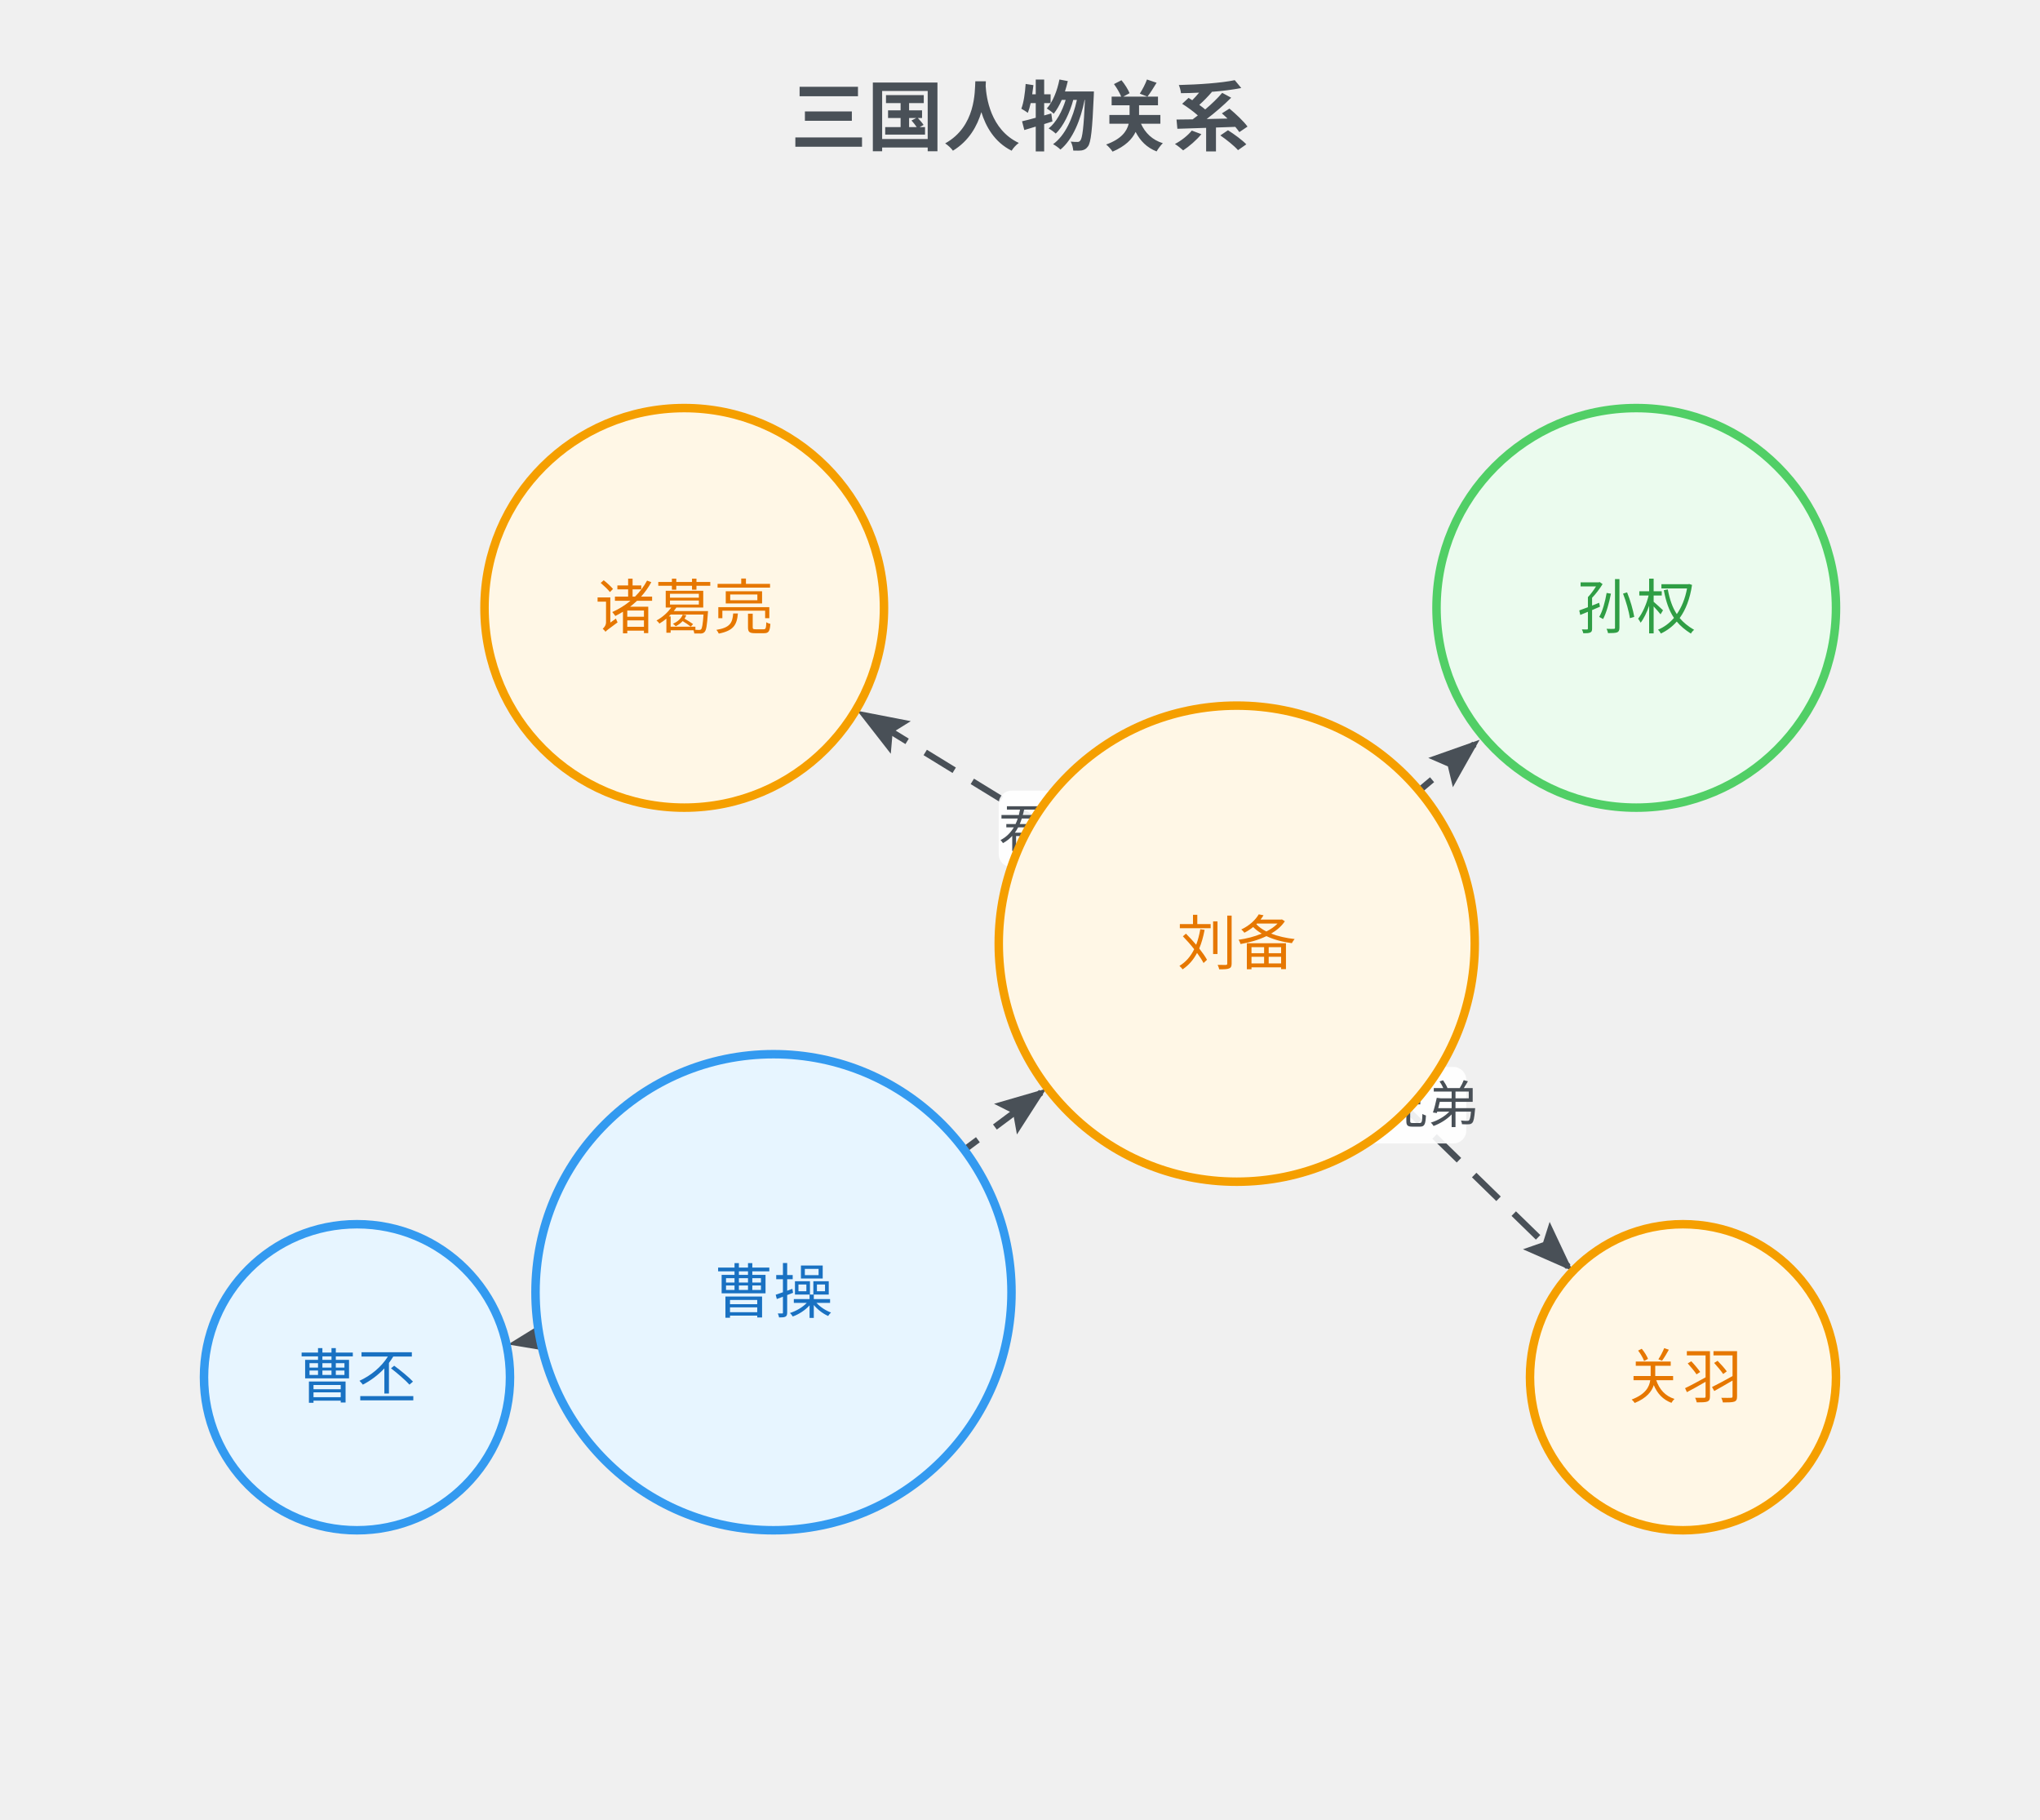
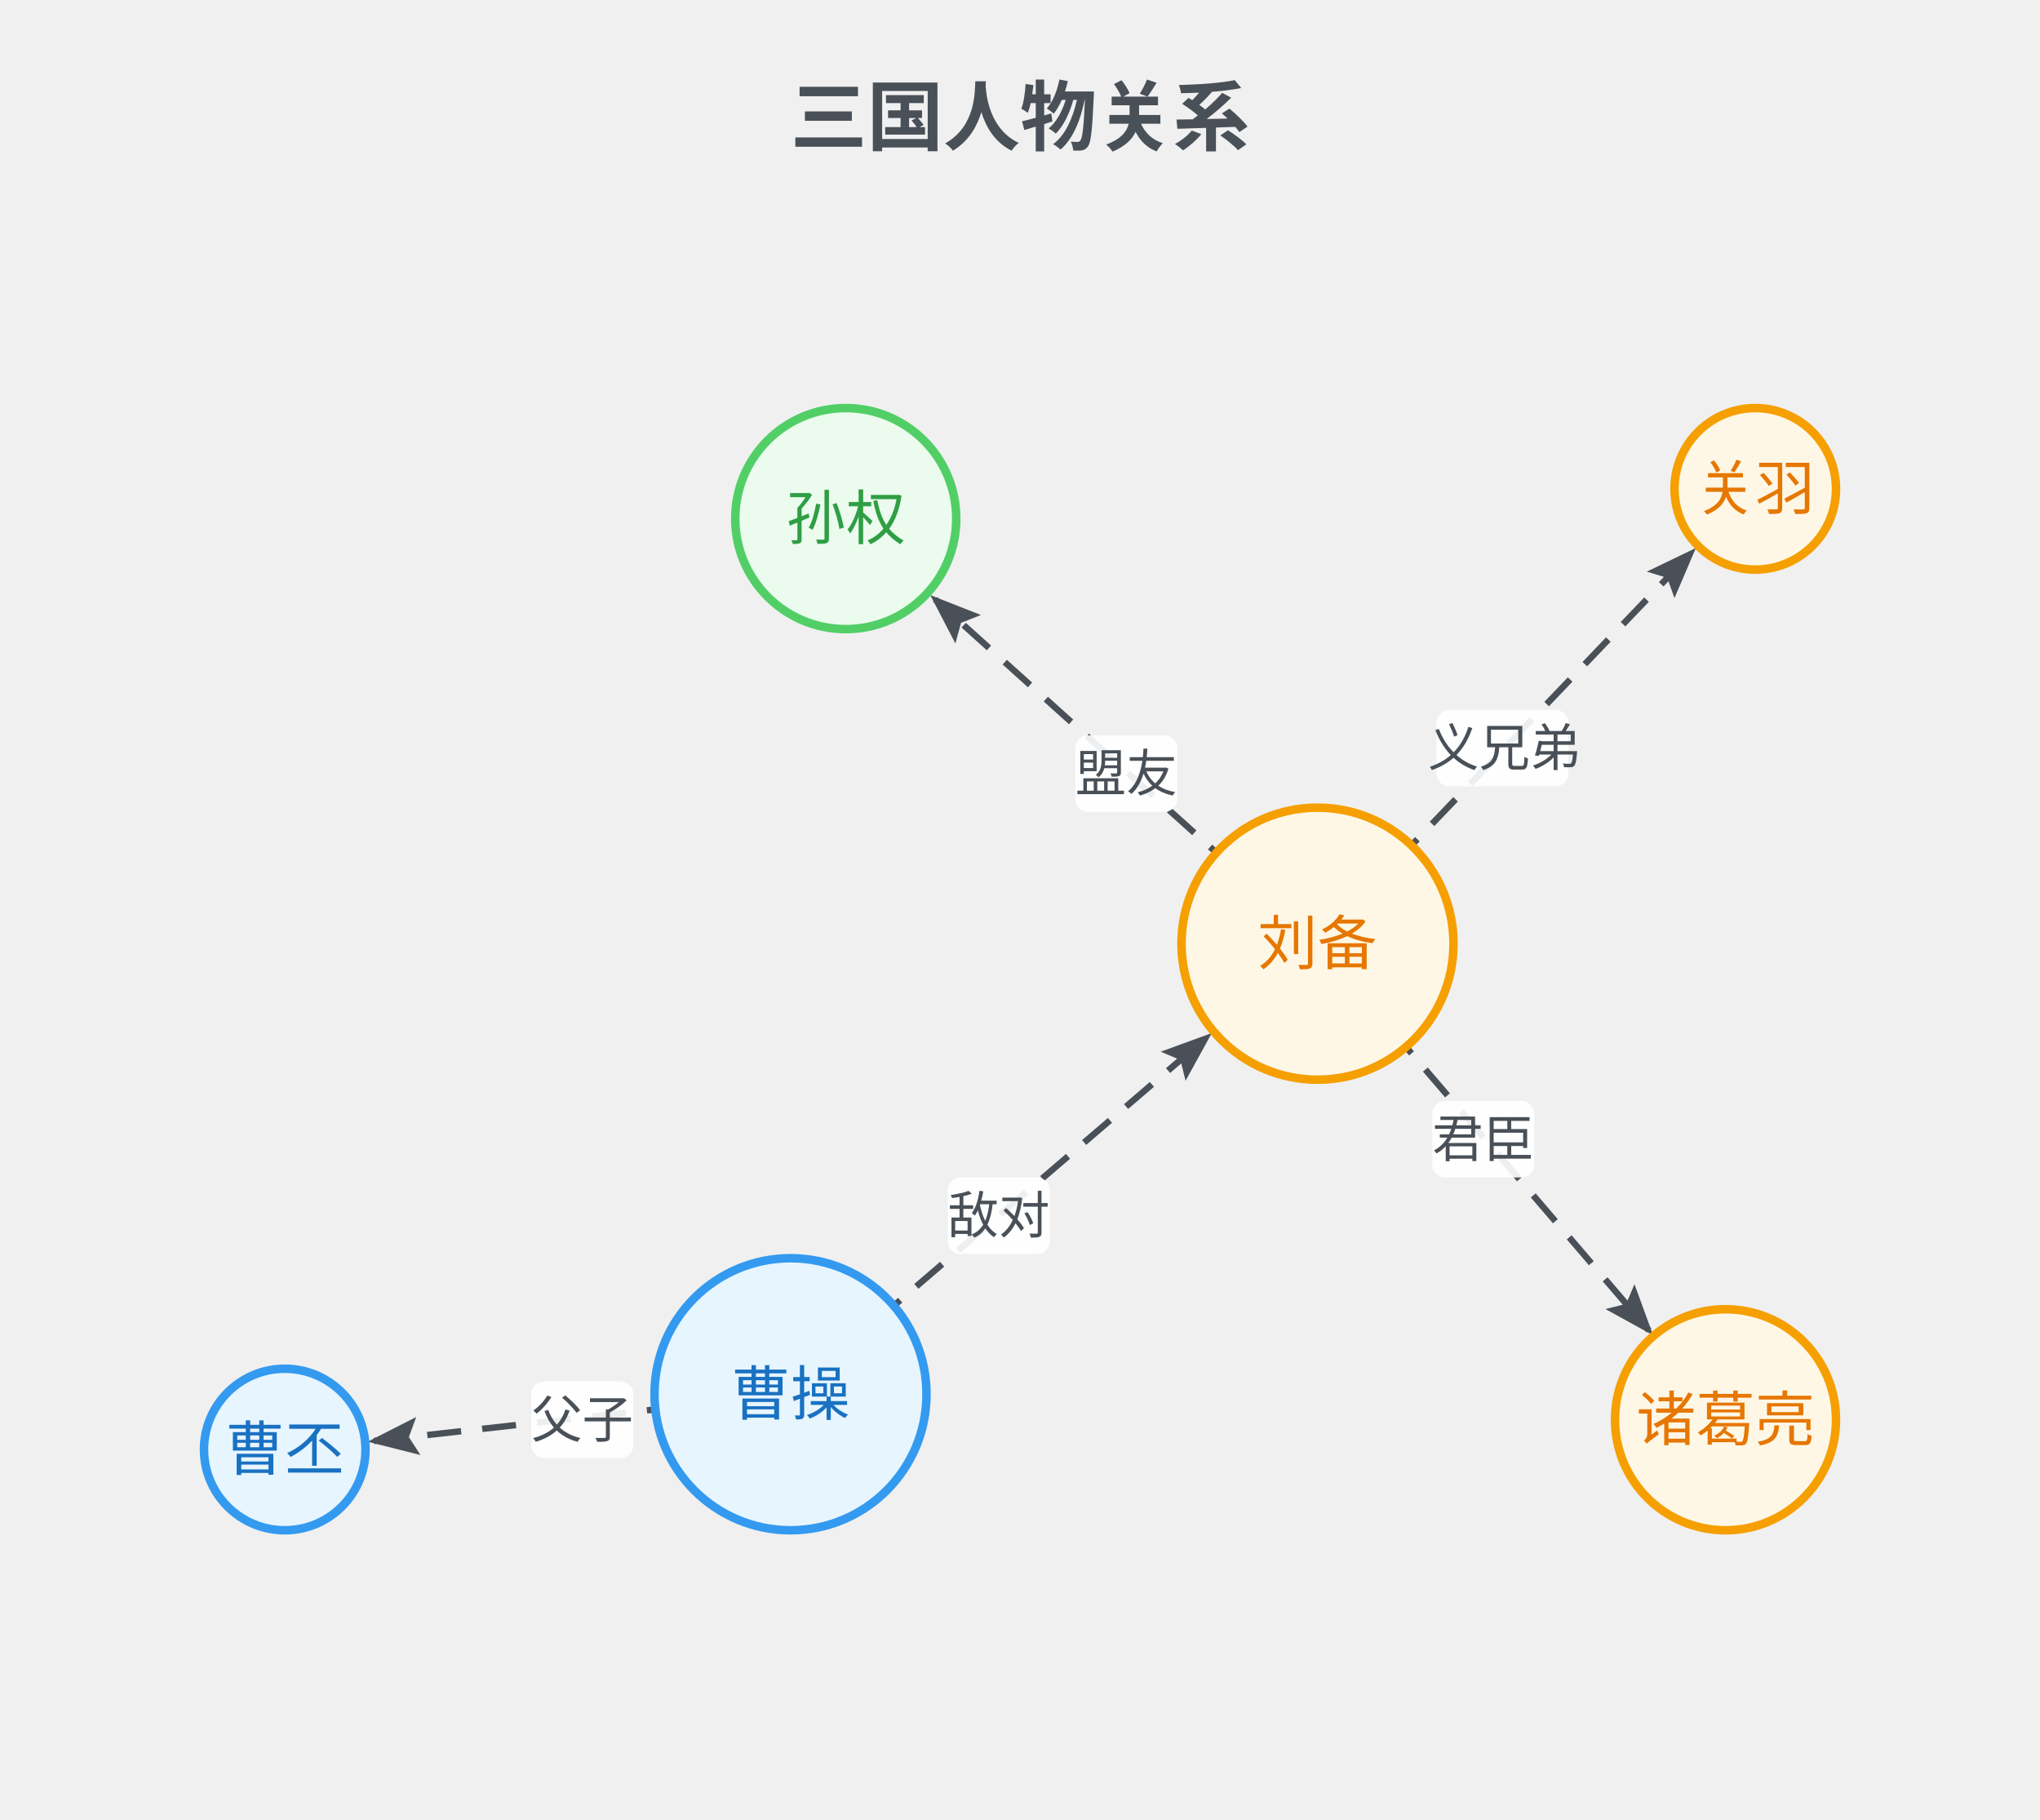
<svg xmlns="http://www.w3.org/2000/svg" width="480" height="428" viewBox="0 0 480 428">
  <text x="240" y="34" text-anchor="middle" font-family="Inter, system-ui, -apple-system, sans-serif" font-size="18" font-weight="700" fill="#495057">三国人物关系</text>
  <g class="network-diagram" transform="translate(0,48)">
    <defs>
      <marker id="net-1-arr" markerWidth="8" markerHeight="6" refX="7" refY="3" orient="auto" markerUnits="strokeWidth">
        <polygon points="0 0, 8 3, 0 6, 1.5 3" fill="#495057" />
      </marker>
      <style>.net-1-edge{stroke-dasharray:8 5;animation:net-1-dash 1.2s linear infinite;}@keyframes net-1-dash{to{stroke-dashoffset:-26;}}</style>
    </defs>
-     <line x1="182" y1="256" x2="121" y2="268" stroke="#495057" stroke-width="1.5" marker-end="url(#net-1-arr)" class="net-1-edge" />
-     <rect x="140" y="253" width="24" height="18" fill="white" rx="3" opacity="0.9" />
-     <text x="152" y="262" text-anchor="middle" dominant-baseline="middle" font-family="Inter, system-ui, -apple-system, sans-serif" font-size="12" fill="#495057">父子</text>
-     <line x1="291" y1="174" x2="203" y2="120" stroke="#495057" stroke-width="1.5" marker-end="url(#net-1-arr)" class="net-1-edge" />
-     <rect x="235" y="138" width="24" height="18" fill="white" rx="3" opacity="0.9" />
-     <text x="247" y="147" text-anchor="middle" dominant-baseline="middle" font-family="Inter, system-ui, -apple-system, sans-serif" font-size="12" fill="#495057">君臣</text>
-     <line x1="291" y1="174" x2="369" y2="250" stroke="#495057" stroke-width="1.5" marker-end="url(#net-1-arr)" class="net-1-edge" />
-     <rect x="314" y="203" width="31" height="18" fill="white" rx="3" opacity="0.9" />
-     <text x="330" y="212" text-anchor="middle" dominant-baseline="middle" font-family="Inter, system-ui, -apple-system, sans-serif" font-size="12" fill="#495057">义兄弟</text>
-     <line x1="182" y1="256" x2="245" y2="209" stroke="#495057" stroke-width="1.5" marker-end="url(#net-1-arr)" class="net-1-edge" />
-     <rect x="202" y="224" width="24" height="18" fill="white" rx="3" opacity="0.9" />
-     <text x="214" y="233" text-anchor="middle" dominant-baseline="middle" font-family="Inter, system-ui, -apple-system, sans-serif" font-size="12" fill="#495057">敌对</text>
-     <line x1="291" y1="174" x2="347" y2="127" stroke="#495057" stroke-width="1.5" marker-end="url(#net-1-arr)" class="net-1-edge" />
-     <rect x="307" y="142" width="24" height="18" fill="white" rx="3" opacity="0.9" />
-     <text x="319" y="151" text-anchor="middle" dominant-baseline="middle" font-family="Inter, system-ui, -apple-system, sans-serif" font-size="12" fill="#495057">盟友</text>
-     <circle cx="182" cy="256" r="56" fill="#e7f5ff" stroke="#339af0" stroke-width="2" />
-     <text x="182" y="256" text-anchor="middle" dominant-baseline="middle" font-family="Inter, system-ui, -apple-system, sans-serif" font-size="14" fill="#1971c2">曹操</text>
-     <circle cx="84" cy="276" r="36" fill="#e7f5ff" stroke="#339af0" stroke-width="2" />
-     <text x="84" y="276" text-anchor="middle" dominant-baseline="middle" font-family="Inter, system-ui, -apple-system, sans-serif" font-size="14" fill="#1971c2">曹丕</text>
-     <circle cx="291" cy="174" r="56" fill="#fff7e6" stroke="#f59f00" stroke-width="2" />
-     <text x="291" y="174" text-anchor="middle" dominant-baseline="middle" font-family="Inter, system-ui, -apple-system, sans-serif" font-size="14" fill="#e67700">刘备</text>
-     <circle cx="161" cy="95" r="47" fill="#fff7e6" stroke="#f59f00" stroke-width="2" />
-     <text x="161" y="95" text-anchor="middle" dominant-baseline="middle" font-family="Inter, system-ui, -apple-system, sans-serif" font-size="14" fill="#e67700">诸葛亮</text>
-     <circle cx="396" cy="276" r="36" fill="#fff7e6" stroke="#f59f00" stroke-width="2" />
-     <text x="396" y="276" text-anchor="middle" dominant-baseline="middle" font-family="Inter, system-ui, -apple-system, sans-serif" font-size="14" fill="#e67700">关羽</text>
-     <circle cx="385" cy="95" r="47" fill="#ebfbee" stroke="#51cf66" stroke-width="2" />
-     <text x="385" y="95" text-anchor="middle" dominant-baseline="middle" font-family="Inter, system-ui, -apple-system, sans-serif" font-size="14" fill="#2f9e44">孙权</text>
+     <line x1="186" y1="280" x2="88" y2="291" stroke="#495057" stroke-width="1.5" marker-end="url(#net-1-arr)" class="net-1-edge" />
+     <rect x="125" y="277" width="24" height="18" fill="white" rx="3" opacity="0.9" />
+     <text x="137" y="286" text-anchor="middle" dominant-baseline="middle" font-family="Inter, system-ui, -apple-system, sans-serif" font-size="12" fill="#495057">父子</text>
+     <line x1="310" y1="174" x2="388" y2="265" stroke="#495057" stroke-width="1.5" marker-end="url(#net-1-arr)" class="net-1-edge" />
+     <rect x="337" y="211" width="24" height="18" fill="white" rx="3" opacity="0.9" />
+     <text x="349" y="220" text-anchor="middle" dominant-baseline="middle" font-family="Inter, system-ui, -apple-system, sans-serif" font-size="12" fill="#495057">君臣</text>
+     <line x1="310" y1="174" x2="398" y2="82" stroke="#495057" stroke-width="1.5" marker-end="url(#net-1-arr)" class="net-1-edge" />
+     <rect x="338" y="119" width="31" height="18" fill="white" rx="3" opacity="0.9" />
+     <text x="354" y="128" text-anchor="middle" dominant-baseline="middle" font-family="Inter, system-ui, -apple-system, sans-serif" font-size="12" fill="#495057">义兄弟</text>
+     <line x1="186" y1="280" x2="284" y2="196" stroke="#495057" stroke-width="1.5" marker-end="url(#net-1-arr)" class="net-1-edge" />
+     <rect x="223" y="229" width="24" height="18" fill="white" rx="3" opacity="0.9" />
+     <text x="235" y="238" text-anchor="middle" dominant-baseline="middle" font-family="Inter, system-ui, -apple-system, sans-serif" font-size="12" fill="#495057">敌对</text>
+     <line x1="310" y1="174" x2="220" y2="93" stroke="#495057" stroke-width="1.5" marker-end="url(#net-1-arr)" class="net-1-edge" />
+     <rect x="253" y="125" width="24" height="18" fill="white" rx="3" opacity="0.9" />
+     <text x="265" y="134" text-anchor="middle" dominant-baseline="middle" font-family="Inter, system-ui, -apple-system, sans-serif" font-size="12" fill="#495057">盟友</text>
+     <circle cx="186" cy="280" r="32" fill="#e7f5ff" stroke="#339af0" stroke-width="2" />
+     <text x="186" y="280" text-anchor="middle" dominant-baseline="middle" font-family="Inter, system-ui, -apple-system, sans-serif" font-size="14" fill="#1971c2">曹操</text>
+     <circle cx="67" cy="293" r="19" fill="#e7f5ff" stroke="#339af0" stroke-width="2" />
+     <text x="67" y="293" text-anchor="middle" dominant-baseline="middle" font-family="Inter, system-ui, -apple-system, sans-serif" font-size="14" fill="#1971c2">曹丕</text>
+     <circle cx="310" cy="174" r="32" fill="#fff7e6" stroke="#f59f00" stroke-width="2" />
+     <text x="310" y="174" text-anchor="middle" dominant-baseline="middle" font-family="Inter, system-ui, -apple-system, sans-serif" font-size="14" fill="#e67700">刘备</text>
+     <circle cx="406" cy="286" r="26" fill="#fff7e6" stroke="#f59f00" stroke-width="2" />
+     <text x="406" y="286" text-anchor="middle" dominant-baseline="middle" font-family="Inter, system-ui, -apple-system, sans-serif" font-size="14" fill="#e67700">诸葛亮</text>
+     <circle cx="413" cy="67" r="19" fill="#fff7e6" stroke="#f59f00" stroke-width="2" />
+     <text x="413" y="67" text-anchor="middle" dominant-baseline="middle" font-family="Inter, system-ui, -apple-system, sans-serif" font-size="14" fill="#e67700">关羽</text>
+     <circle cx="199" cy="74" r="26" fill="#ebfbee" stroke="#51cf66" stroke-width="2" />
+     <text x="199" y="74" text-anchor="middle" dominant-baseline="middle" font-family="Inter, system-ui, -apple-system, sans-serif" font-size="14" fill="#2f9e44">孙权</text>
  </g>
</svg>
